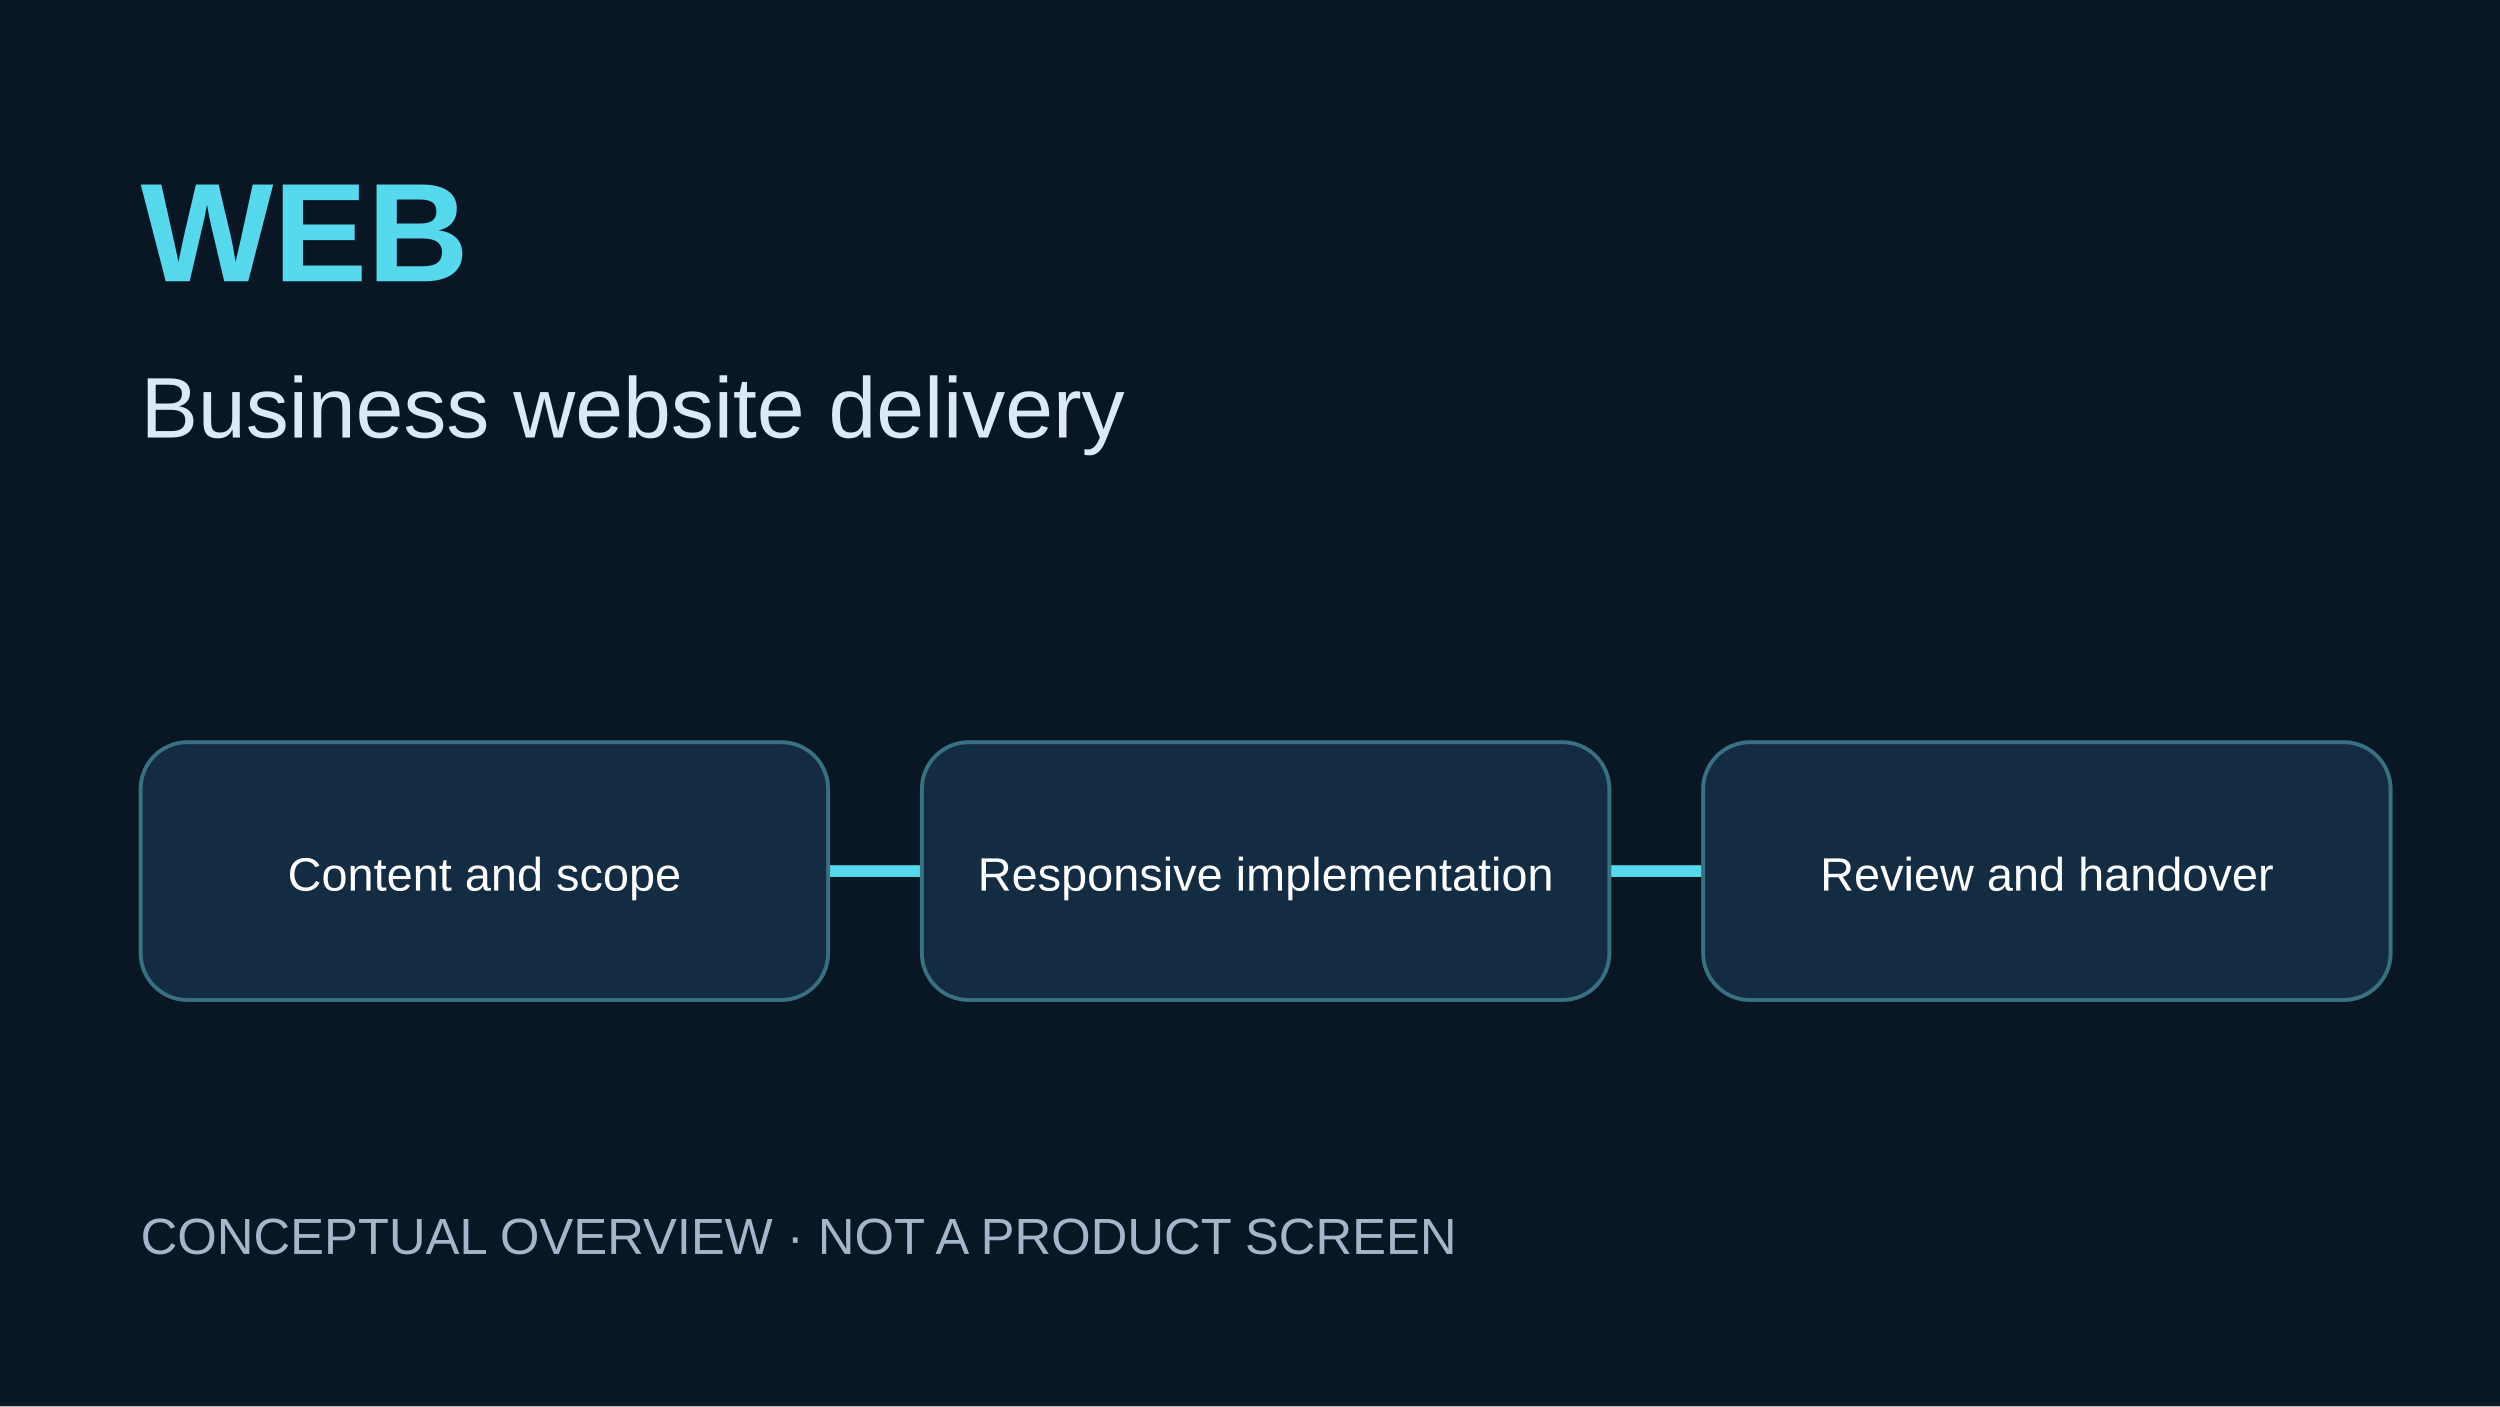
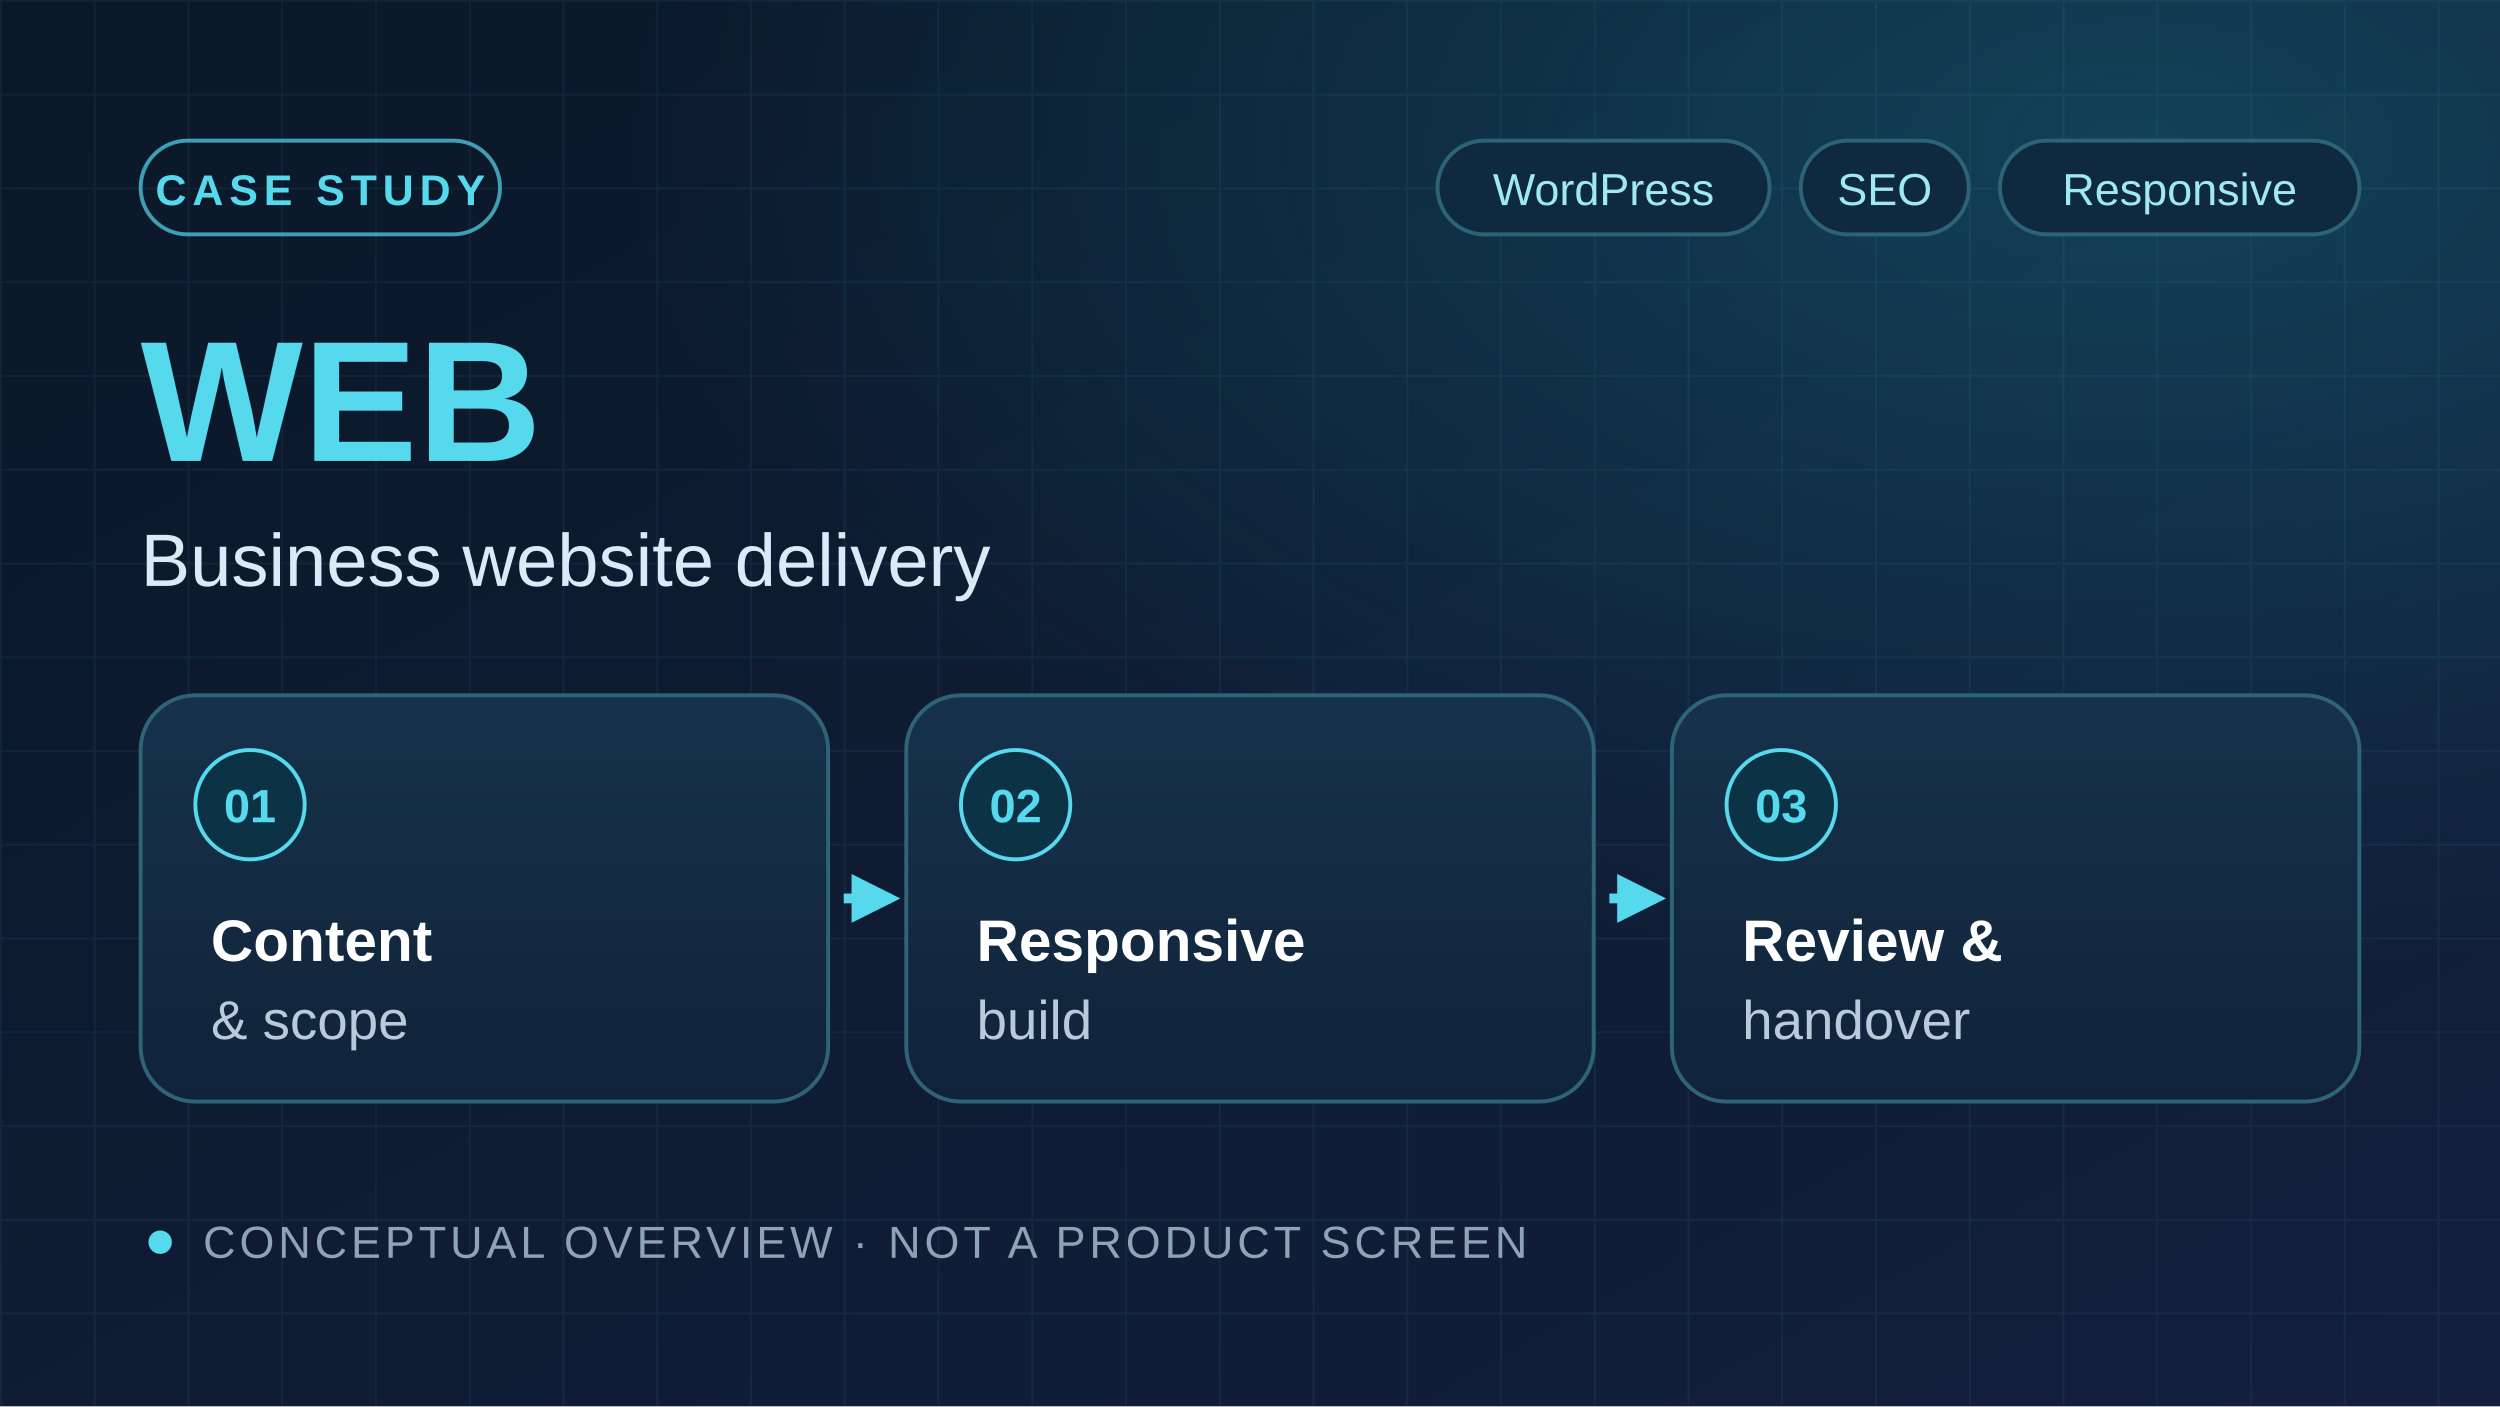
<svg xmlns="http://www.w3.org/2000/svg" viewBox="0 0 640 360" role="img" aria-labelledby="title desc">
-   <rect width="640" height="360" fill="#091624" />
-   <g font-family="Arial,sans-serif">
-     <text x="36" y="72" fill="#56d8ed" font-size="36" font-weight="bold">WEB</text>
-     <text x="36" y="112" fill="#dce9f6" font-size="22">Business website delivery</text>
-     <path d="M 212 223 H 236 M 412 223 H 436" stroke="#56d8ed" stroke-width="3" />
-     <rect x="36" y="190" width="176" height="66" rx="12" fill="#142c42" stroke="#3a7182" />
-     <text x="124" y="228" fill="#ffffff" text-anchor="middle" font-size="12">Content and scope</text>
-     <rect x="236" y="190" width="176" height="66" rx="12" fill="#142c42" stroke="#3a7182" />
-     <text x="324" y="228" fill="#ffffff" text-anchor="middle" font-size="12">Responsive implementation</text>
-     <rect x="436" y="190" width="176" height="66" rx="12" fill="#142c42" stroke="#3a7182" />
-     <text x="524" y="228" fill="#ffffff" text-anchor="middle" font-size="12">Review and handover</text>
-     <text x="36" y="321" fill="#a4b6ca" font-size="13">CONCEPTUAL OVERVIEW · NOT A PRODUCT SCREEN</text>
+   <defs>
+     <linearGradient id="bg" x1="0" y1="0" x2="1" y2="1">
+       <stop offset="0" stop-color="#0a1828" />
+       <stop offset="1" stop-color="#131f3d" />
+     </linearGradient>
+     <radialGradient id="glow" cx="0.85" cy="0.1" r="0.6">
+       <stop offset="0" stop-color="#1ec8e0" stop-opacity="0.22" />
+       <stop offset="1" stop-color="#1ec8e0" stop-opacity="0" />
+     </radialGradient>
+     <linearGradient id="card" x1="0" y1="0" x2="0" y2="1">
+       <stop offset="0" stop-color="#16324a" />
+       <stop offset="1" stop-color="#10233a" />
+     </linearGradient>
+     <pattern id="grid" width="24" height="24" patternUnits="userSpaceOnUse">
+       <path d="M 24 0 H 0 V 24" fill="none" stroke="#56d8ed" stroke-opacity="0.06" />
+     </pattern>
+     <marker id="arrow" viewBox="0 0 10 10" refX="8" refY="5" markerWidth="5" markerHeight="5" orient="auto">
+       <path d="M0 0 L10 5 L0 10 z" fill="#56d8ed" />
+     </marker>
+   </defs>
+   <rect width="640" height="360" fill="url(#bg)" />
+   <rect width="640" height="360" fill="url(#grid)" />
+   <rect width="640" height="360" fill="url(#glow)" />
+   <g font-family="Segoe UI,Arial,sans-serif">
+     <rect x="36" y="36" width="92" height="24" rx="12" fill="none" stroke="#56d8ed" stroke-opacity="0.7" />
+     <text x="82" y="52.5" fill="#56d8ed" text-anchor="middle" font-size="11" font-weight="bold" letter-spacing="1.5">CASE STUDY</text>
+     <rect x="512" y="36" width="92" height="24" rx="12" fill="#0f2a3f" stroke="#2c6377" />
+     <text x="558.0" y="52.5" fill="#9fe9f5" text-anchor="middle" font-size="11.5">Responsive</text>
+     <rect x="461" y="36" width="43" height="24" rx="12" fill="#0f2a3f" stroke="#2c6377" />
+     <text x="482.5" y="52.5" fill="#9fe9f5" text-anchor="middle" font-size="11.5">SEO</text>
+     <rect x="368" y="36" width="85" height="24" rx="12" fill="#0f2a3f" stroke="#2c6377" />
+     <text x="410.5" y="52.5" fill="#9fe9f5" text-anchor="middle" font-size="11.5">WordPress</text>
+     <text x="36" y="118" fill="#56d8ed" font-size="44" font-weight="bold">WEB</text>
+     <text x="36" y="150" fill="#dce9f6" font-size="19">Business website delivery</text>
+     <rect x="36" y="178" width="176" height="104" rx="14" fill="url(#card)" stroke="#2f6478" />
+     <circle cx="64" cy="206" r="14" fill="#0b3245" stroke="#56d8ed" />
+     <text x="64" y="210.5" fill="#56d8ed" text-anchor="middle" font-size="12" font-weight="bold">01</text>
+     <text x="54" y="246" fill="#ffffff" font-size="15" font-weight="bold">Content</text>
+     <text x="54" y="266" fill="#b9cadb" font-size="14">&amp; scope</text>
+     <path d="M 216 230 H 228" stroke="#56d8ed" stroke-width="2.5" marker-end="url(#arrow)" />
+     <rect x="232" y="178" width="176" height="104" rx="14" fill="url(#card)" stroke="#2f6478" />
+     <circle cx="260" cy="206" r="14" fill="#0b3245" stroke="#56d8ed" />
+     <text x="260" y="210.5" fill="#56d8ed" text-anchor="middle" font-size="12" font-weight="bold">02</text>
+     <text x="250" y="246" fill="#ffffff" font-size="15" font-weight="bold">Responsive</text>
+     <text x="250" y="266" fill="#b9cadb" font-size="14">build</text>
+     <path d="M 412 230 H 424" stroke="#56d8ed" stroke-width="2.5" marker-end="url(#arrow)" />
+     <rect x="428" y="178" width="176" height="104" rx="14" fill="url(#card)" stroke="#2f6478" />
+     <circle cx="456" cy="206" r="14" fill="#0b3245" stroke="#56d8ed" />
+     <text x="456" y="210.5" fill="#56d8ed" text-anchor="middle" font-size="12" font-weight="bold">03</text>
+     <text x="446" y="246" fill="#ffffff" font-size="15" font-weight="bold">Review &amp;</text>
+     <text x="446" y="266" fill="#b9cadb" font-size="14">handover</text>
+     <circle cx="41" cy="318" r="3" fill="#56d8ed" />
+     <text x="52" y="322" fill="#8fa3b8" font-size="11.5" letter-spacing="1">CONCEPTUAL OVERVIEW · NOT A PRODUCT SCREEN</text>
  </g>
</svg>
